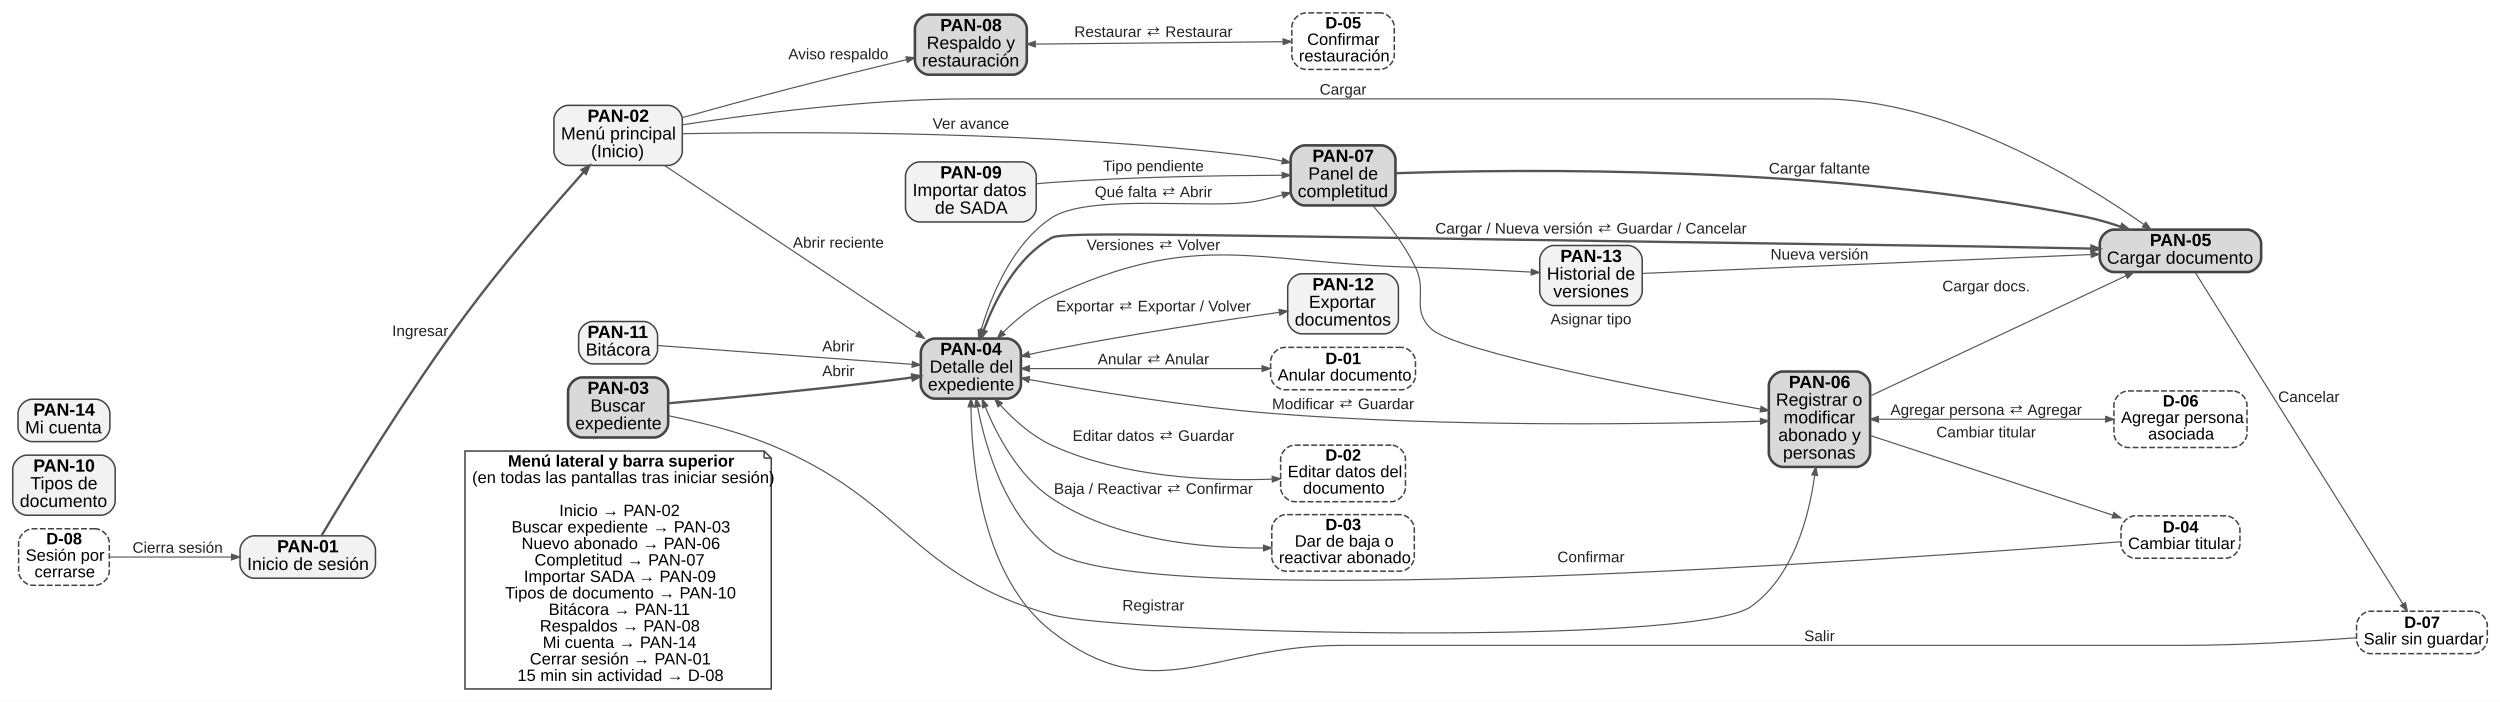
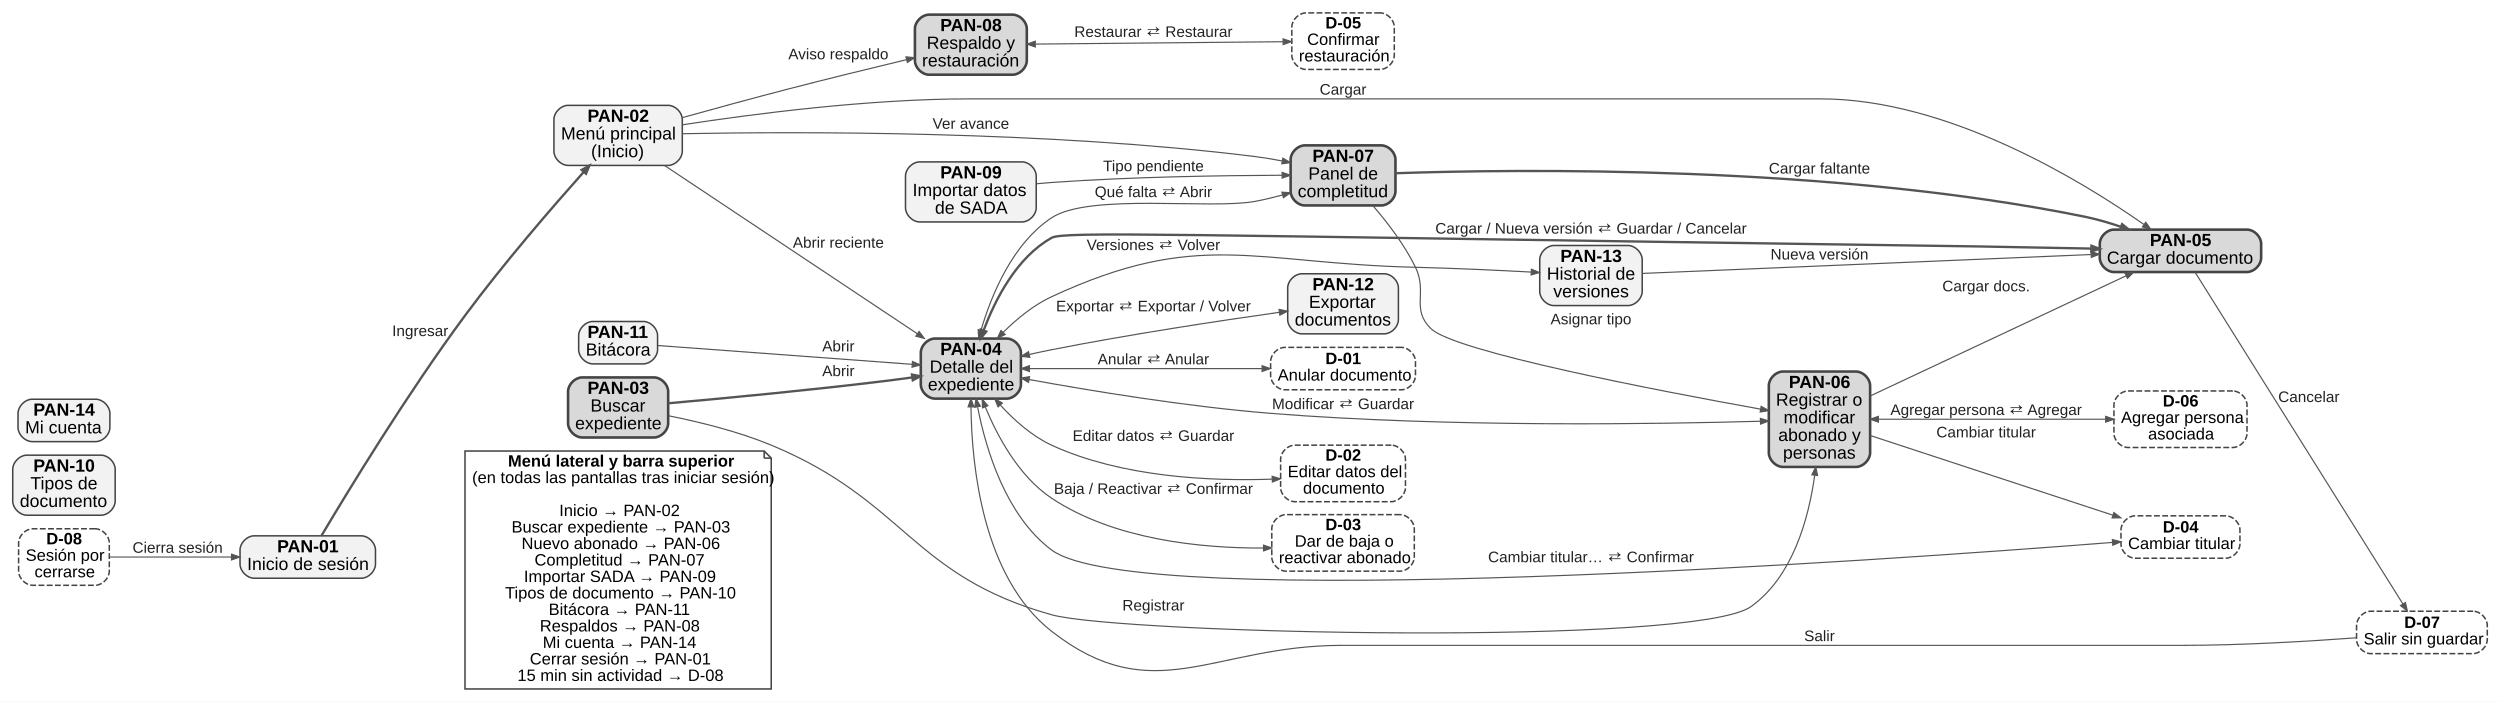
<svg xmlns="http://www.w3.org/2000/svg" width="2123pt" height="596pt" viewBox="0.00 0.00 2122.60 595.60">
  <g id="graph0" class="graph" transform="scale(1 1) rotate(0) translate(10.8 584.8)">
    <polygon fill="white" stroke="transparent" points="-10.8,10.8 -10.8,-584.8 2111.8,-584.8 2111.8,10.8 -10.8,10.8" />
    <g id="node1" class="node">
      <path fill="#f2f2f2" stroke="#444444" stroke-width="1.3" d="M296,-130C296,-130 205,-130 205,-130 199,-130 193,-124 193,-118 193,-118 193,-106 193,-106 193,-100 199,-94 205,-94 205,-94 296,-94 296,-94 302,-94 308,-100 308,-106 308,-106 308,-118 308,-118 308,-124 302,-130 296,-130" />
      <text text-anchor="start" x="224.5" y="-116" font-family="Arial" font-weight="bold" font-size="15.00">PAN-01</text>
      <text text-anchor="start" x="199" y="-101" font-family="Arial" font-size="15.00">Inicio de sesión</text>
    </g>
    <g id="node2" class="node">
      <path fill="#f2f2f2" stroke="#444444" stroke-width="1.3" d="M556.5,-495.5C556.5,-495.5 471.5,-495.5 471.5,-495.5 465.5,-495.5 459.5,-489.5 459.5,-483.5 459.5,-483.5 459.5,-456.5 459.5,-456.5 459.5,-450.5 465.5,-444.5 471.5,-444.5 471.5,-444.5 556.5,-444.5 556.5,-444.5 562.5,-444.5 568.5,-450.5 568.5,-456.5 568.5,-456.5 568.5,-483.5 568.5,-483.5 568.5,-489.5 562.5,-495.5 556.5,-495.5" />
      <text text-anchor="start" x="488" y="-481.5" font-family="Arial" font-weight="bold" font-size="15.00">PAN-02</text>
      <text text-anchor="start" x="465.5" y="-466.5" font-family="Arial" font-size="15.00">Menú principal</text>
      <text text-anchor="start" x="491" y="-451.5" font-family="Arial" font-size="15.00">(Inicio)</text>
    </g>
    <g id="edge2" class="edge">
      <path fill="none" stroke="#555555" stroke-width="2" d="M262.11,-130.06C283.69,-166.4 334.84,-250.58 384,-317 416.5,-360.91 457.73,-408.59 484.71,-438.85" />
      <polygon fill="#555555" stroke="#555555" stroke-width="2" points="483.09,-440.71 489.58,-444.29 486.74,-437.44 483.09,-440.71" />
      <text text-anchor="middle" x="346" y="-299.6" font-family="Arial" font-size="13.00" fill="#222222">Ingresar</text>
    </g>
    <g id="node23" class="node">
      <polygon fill="white" stroke="#444444" stroke-width="1.3" points="638,-202 384,-202 384,0 644,0 644,-196 638,-202" />
      <polyline fill="none" stroke="#444444" stroke-width="1.3" points="638,-202 638,-196 " />
      <polyline fill="none" stroke="#444444" stroke-width="1.3" points="644,-196 638,-196 " />
      <text text-anchor="start" x="420.5" y="-188.8" font-family="Arial" font-weight="bold" font-size="14.00">Menú lateral y barra superior</text>
      <text text-anchor="start" x="390" y="-174.8" font-family="Arial" font-size="14.00">(en todas las pantallas tras iniciar sesión)</text>
      <text text-anchor="start" x="464" y="-146.8" font-family="Arial" font-size="14.00">Inicio → PAN-02</text>
      <text text-anchor="start" x="423.5" y="-132.8" font-family="Arial" font-size="14.00">Buscar expediente → PAN-03</text>
      <text text-anchor="start" x="432" y="-118.8" font-family="Arial" font-size="14.00">Nuevo abonado → PAN-06</text>
      <text text-anchor="start" x="443" y="-104.8" font-family="Arial" font-size="14.00">Completitud → PAN-07</text>
      <text text-anchor="start" x="434" y="-90.8" font-family="Arial" font-size="14.00">Importar SADA → PAN-09</text>
      <text text-anchor="start" x="418" y="-76.8" font-family="Arial" font-size="14.00">Tipos de documento → PAN-10</text>
      <text text-anchor="start" x="455" y="-62.8" font-family="Arial" font-size="14.00">Bitácora → PAN-11</text>
      <text text-anchor="start" x="447.5" y="-48.8" font-family="Arial" font-size="14.00">Respaldos → PAN-08</text>
      <text text-anchor="start" x="450" y="-34.8" font-family="Arial" font-size="14.00">Mi cuenta → PAN-14</text>
      <text text-anchor="start" x="439" y="-20.8" font-family="Arial" font-size="14.00">Cerrar sesión → PAN-01</text>
      <text text-anchor="start" x="428.5" y="-6.8" font-family="Arial" font-size="14.00">15 min sin actividad → D-08</text>
    </g>
    <g id="node4" class="node">
      <path fill="#d9d9d9" stroke="#444444" stroke-width="2.2" d="M844,-297.5C844,-297.5 783,-297.5 783,-297.5 777,-297.5 771,-291.5 771,-285.5 771,-285.5 771,-258.5 771,-258.5 771,-252.5 777,-246.5 783,-246.5 783,-246.5 844,-246.5 844,-246.5 850,-246.5 856,-252.5 856,-258.5 856,-258.5 856,-285.5 856,-285.5 856,-291.5 850,-297.5 844,-297.5" />
      <text text-anchor="start" x="787.5" y="-283.5" font-family="Arial" font-weight="bold" font-size="15.00">PAN-04</text>
      <text text-anchor="start" x="778.5" y="-268.5" font-family="Arial" font-size="15.00">Detalle del</text>
      <text text-anchor="start" x="777" y="-253.5" font-family="Arial" font-size="15.00">expediente</text>
    </g>
    <g id="edge6" class="edge">
      <path fill="none" stroke="#555555" d="M553.59,-444.32C608.76,-407.6 709.95,-340.26 768.14,-301.52" />
      <polygon fill="#555555" stroke="#555555" points="769.51,-303.55 773.98,-297.64 766.8,-299.48 769.51,-303.55" />
      <text text-anchor="middle" x="701" y="-374.6" font-family="Arial" font-size="13.00" fill="#222222">Abrir reciente</text>
    </g>
    <g id="node5" class="node">
      <path fill="#d9d9d9" stroke="#444444" stroke-width="2.2" d="M1897,-390C1897,-390 1784,-390 1784,-390 1778,-390 1772,-384 1772,-378 1772,-378 1772,-366 1772,-366 1772,-360 1778,-354 1784,-354 1784,-354 1897,-354 1897,-354 1903,-354 1909,-360 1909,-366 1909,-366 1909,-378 1909,-378 1909,-384 1903,-390 1897,-390" />
      <text text-anchor="start" x="1814.5" y="-376" font-family="Arial" font-weight="bold" font-size="15.00">PAN-05</text>
      <text text-anchor="start" x="1778" y="-361" font-family="Arial" font-size="15.00">Cargar documento</text>
    </g>
    <g id="edge5" class="edge">
      <path fill="none" stroke="#555555" d="M568.57,-478.97C628,-488.12 726.82,-501 812.5,-501 812.5,-501 812.5,-501 1535,-501 1643.08,-501 1756.86,-431.25 1809.51,-394.33" />
      <polygon fill="#555555" stroke="#555555" points="1811.03,-396.25 1815.32,-390.21 1808.2,-392.26 1811.03,-396.25" />
      <text text-anchor="middle" x="1129.5" y="-504.6" font-family="Arial" font-size="13.00" fill="#222222">Cargar</text>
    </g>
    <g id="node7" class="node">
      <path fill="#d9d9d9" stroke="#444444" stroke-width="2.2" d="M1162,-461.5C1162,-461.5 1097,-461.5 1097,-461.5 1091,-461.5 1085,-455.5 1085,-449.5 1085,-449.5 1085,-422.5 1085,-422.5 1085,-416.5 1091,-410.5 1097,-410.5 1097,-410.5 1162,-410.5 1162,-410.5 1168,-410.5 1174,-416.5 1174,-422.5 1174,-422.5 1174,-449.5 1174,-449.5 1174,-455.5 1168,-461.5 1162,-461.5" />
      <text text-anchor="start" x="1103.5" y="-447.5" font-family="Arial" font-weight="bold" font-size="15.00">PAN-07</text>
      <text text-anchor="start" x="1100" y="-432.5" font-family="Arial" font-size="15.00">Panel de</text>
      <text text-anchor="start" x="1091" y="-417.5" font-family="Arial" font-size="15.00">completitud</text>
    </g>
    <g id="edge4" class="edge">
      <path fill="none" stroke="#555555" d="M568.52,-471.41C665.79,-473.26 877.91,-474.04 1055,-452 1062.44,-451.07 1070.24,-449.76 1077.87,-448.27" />
      <polygon fill="#555555" stroke="#555555" points="1078.43,-450.66 1084.81,-446.87 1077.46,-445.86 1078.43,-450.66" />
      <text text-anchor="middle" x="813.5" y="-475.6" font-family="Arial" font-size="13.00" fill="#222222">Ver avance</text>
    </g>
    <g id="node8" class="node">
      <path fill="#d9d9d9" stroke="#444444" stroke-width="2.2" d="M849,-572.5C849,-572.5 778,-572.5 778,-572.5 772,-572.5 766,-566.5 766,-560.5 766,-560.5 766,-533.5 766,-533.5 766,-527.5 772,-521.5 778,-521.5 778,-521.5 849,-521.5 849,-521.5 855,-521.5 861,-527.5 861,-533.5 861,-533.5 861,-560.5 861,-560.5 861,-566.5 855,-572.5 849,-572.5" />
      <text text-anchor="start" x="787.5" y="-558.5" font-family="Arial" font-weight="bold" font-size="15.00">PAN-08</text>
      <text text-anchor="start" x="776" y="-543.5" font-family="Arial" font-size="15.00">Respaldo y</text>
      <text text-anchor="start" x="772" y="-528.5" font-family="Arial" font-size="15.00">restauración</text>
    </g>
    <g id="edge3" class="edge">
      <path fill="none" stroke="#555555" d="M568.51,-485.08C595.07,-492.47 627.68,-501.39 657,-509 690.74,-517.76 728.76,-527.05 758.75,-534.26" />
      <polygon fill="#555555" stroke="#555555" points="758.42,-536.7 765.8,-535.95 759.57,-531.94 758.42,-536.7" />
      <text text-anchor="middle" x="701" y="-534.6" font-family="Arial" font-size="13.00" fill="#222222">Aviso respaldo</text>
    </g>
    <g id="node3" class="node">
      <path fill="#d9d9d9" stroke="#444444" stroke-width="2.2" d="M544.5,-264.5C544.5,-264.5 483.5,-264.5 483.5,-264.5 477.5,-264.5 471.5,-258.5 471.5,-252.5 471.5,-252.5 471.5,-225.5 471.5,-225.5 471.5,-219.5 477.5,-213.5 483.5,-213.5 483.5,-213.5 544.5,-213.5 544.5,-213.5 550.5,-213.5 556.5,-219.5 556.5,-225.5 556.5,-225.5 556.5,-252.5 556.5,-252.5 556.5,-258.5 550.5,-264.5 544.5,-264.5" />
      <text text-anchor="start" x="488" y="-250.5" font-family="Arial" font-weight="bold" font-size="15.00">PAN-03</text>
      <text text-anchor="start" x="490.5" y="-235.5" font-family="Arial" font-size="15.00">Buscar</text>
      <text text-anchor="start" x="477.5" y="-220.5" font-family="Arial" font-size="15.00">expediente</text>
    </g>
    <g id="edge7" class="edge">
      <path fill="none" stroke="#555555" stroke-width="2" d="M556.62,-242.56C602.74,-246.65 679.29,-253.85 745,-262 751,-262.74 757.29,-263.59 763.52,-264.46" />
      <polygon fill="#555555" stroke="#555555" stroke-width="2" points="763.5,-266.94 770.77,-265.5 764.19,-262.09 763.5,-266.94" />
      <text text-anchor="middle" x="701" y="-265.6" font-family="Arial" font-size="13.00" fill="#222222">Abrir</text>
    </g>
    <g id="node6" class="node">
      <path fill="#d9d9d9" stroke="#444444" stroke-width="2.2" d="M1565,-269.5C1565,-269.5 1503,-269.5 1503,-269.5 1497,-269.5 1491,-263.5 1491,-257.5 1491,-257.5 1491,-200.5 1491,-200.5 1491,-194.5 1497,-188.5 1503,-188.5 1503,-188.5 1565,-188.5 1565,-188.5 1571,-188.5 1577,-194.5 1577,-200.5 1577,-200.5 1577,-257.5 1577,-257.5 1577,-263.5 1571,-269.5 1565,-269.5" />
      <text text-anchor="start" x="1508" y="-255.5" font-family="Arial" font-weight="bold" font-size="15.00">PAN-06</text>
      <text text-anchor="start" x="1497" y="-240.5" font-family="Arial" font-size="15.00">Registrar o</text>
      <text text-anchor="start" x="1503.5" y="-225.5" font-family="Arial" font-size="15.00">modificar</text>
      <text text-anchor="start" x="1499" y="-210.5" font-family="Arial" font-size="15.00">abonado y</text>
      <text text-anchor="start" x="1503" y="-195.5" font-family="Arial" font-size="15.00">personas</text>
    </g>
    <g id="edge8" class="edge">
      <path fill="none" stroke="#555555" d="M556.68,-231.97C582.45,-226.83 615.87,-218.68 644,-207 758.18,-159.58 762.91,-96.22 882,-63 940.18,-46.77 1428.26,-35.8 1476,-70 1511.2,-95.21 1524.76,-144.24 1529.93,-181.22" />
      <polygon fill="#555555" stroke="#555555" points="1527.53,-181.81 1530.85,-188.44 1532.39,-181.19 1527.53,-181.81" />
      <text text-anchor="middle" x="968.5" y="-66.6" font-family="Arial" font-size="13.00" fill="#222222">Registrar</text>
    </g>
    <g id="edge9" class="edge">
      <path fill="none" stroke="#555555" stroke-width="2" d="M824.36,-304.52C834.27,-330.9 852.4,-366.36 882,-383 892.15,-388.71 981.09,-385.41 1579,-377 1659,-375.88 1679.01,-375.66 1759,-374 1760.83,-373.96 1762.69,-373.92 1764.57,-373.88" />
      <polygon fill="#555555" stroke="#555555" stroke-width="2" points="826.57,-303.43 821.9,-297.68 821.96,-305.1 826.57,-303.43" />
      <polygon fill="#555555" stroke="#555555" stroke-width="2" points="1764.92,-376.32 1771.86,-373.72 1764.81,-371.43 1764.92,-376.32" />
      <text text-anchor="middle" x="1340" y="-386.6" font-family="Arial" font-size="13.00" fill="#222222">Cargar / Nueva versión ⇄ Guardar / Cancelar</text>
    </g>
    <g id="edge11" class="edge">
      <path fill="none" stroke="#555555" d="M862.98,-262.7C913.83,-253.42 996.19,-239.74 1068,-234 1219.12,-221.92 1398.73,-224.87 1483.73,-227.3" />
      <polygon fill="#555555" stroke="#555555" points="862.46,-260.3 856.01,-263.98 863.34,-265.12 862.46,-260.3" />
      <polygon fill="#555555" stroke="#555555" points="1483.84,-229.76 1490.91,-227.51 1483.99,-224.86 1483.84,-229.76" />
      <text text-anchor="middle" x="1129.5" y="-237.6" font-family="Arial" font-size="13.00" fill="#222222">Modificar ⇄ Guardar</text>
    </g>
-     <g id="edge13" class="edge">
+     <g id="edge14" class="edge">
      <path fill="none" stroke="#555555" d="M822.14,-304.66C831.06,-334.85 849,-378.23 882,-400 914.2,-421.24 1017.09,-406.88 1055,-414 1062.52,-415.41 1070.36,-417.3 1078,-419.37" />
      <polygon fill="#555555" stroke="#555555" points="824.43,-303.74 820.16,-297.67 819.71,-305.07 824.43,-303.74" />
      <polygon fill="#555555" stroke="#555555" points="1077.55,-421.79 1084.95,-421.33 1078.88,-417.07 1077.55,-421.79" />
      <text text-anchor="middle" x="968.5" y="-417.6" font-family="Arial" font-size="13.00" fill="#222222">Qué falta ⇄ Abrir</text>
    </g>
    <g id="node12" class="node">
      <path fill="#f2f2f2" stroke="#444444" stroke-width="1.3" d="M1164.5,-352.5C1164.5,-352.5 1094.5,-352.5 1094.5,-352.5 1088.5,-352.5 1082.5,-346.5 1082.5,-340.5 1082.5,-340.5 1082.5,-313.5 1082.5,-313.5 1082.5,-307.5 1088.5,-301.5 1094.5,-301.5 1094.5,-301.5 1164.5,-301.5 1164.5,-301.5 1170.5,-301.5 1176.5,-307.5 1176.5,-313.5 1176.5,-313.5 1176.5,-340.5 1176.5,-340.5 1176.5,-346.5 1170.5,-352.5 1164.5,-352.5" />
      <text text-anchor="start" x="1103.5" y="-338.5" font-family="Arial" font-weight="bold" font-size="15.00">PAN-12</text>
      <text text-anchor="start" x="1100.5" y="-323.5" font-family="Arial" font-size="15.00">Exportar</text>
      <text text-anchor="start" x="1088.5" y="-308.5" font-family="Arial" font-size="15.00">documentos</text>
    </g>
-     <g id="edge12" class="edge">
+     <g id="edge13" class="edge">
      <path fill="none" stroke="#555555" d="M863.02,-283.97C869.39,-285.4 875.84,-286.78 882,-288 948.24,-301.07 1025.18,-312.68 1075.24,-319.76" />
      <polygon fill="#555555" stroke="#555555" points="863.53,-281.57 856.16,-282.4 862.44,-286.35 863.53,-281.57" />
      <polygon fill="#555555" stroke="#555555" points="1075.16,-322.23 1082.43,-320.78 1075.84,-317.37 1075.16,-322.23" />
      <text text-anchor="middle" x="968.5" y="-320.6" font-family="Arial" font-size="13.00" fill="#222222">Exportar ⇄ Exportar / Volver</text>
    </g>
    <g id="node13" class="node">
      <path fill="#f2f2f2" stroke="#444444" stroke-width="1.3" d="M1371.5,-376.5C1371.5,-376.5 1308.5,-376.5 1308.5,-376.5 1302.5,-376.5 1296.5,-370.5 1296.5,-364.5 1296.5,-364.5 1296.5,-337.5 1296.5,-337.5 1296.5,-331.5 1302.5,-325.5 1308.5,-325.5 1308.5,-325.5 1371.5,-325.5 1371.5,-325.5 1377.5,-325.5 1383.5,-331.5 1383.5,-337.5 1383.5,-337.5 1383.5,-364.5 1383.5,-364.5 1383.5,-370.5 1377.5,-376.5 1371.5,-376.5" />
      <text text-anchor="start" x="1314" y="-362.5" font-family="Arial" font-weight="bold" font-size="15.00">PAN-13</text>
      <text text-anchor="start" x="1302.5" y="-347.5" font-family="Arial" font-size="15.00">Historial de</text>
      <text text-anchor="start" x="1308" y="-332.5" font-family="Arial" font-size="15.00">versiones</text>
    </g>
    <g id="edge10" class="edge">
      <path fill="none" stroke="#555555" d="M841.01,-302.82C852.45,-314.14 866.72,-325.91 882,-333 1006.99,-390.97 1053.26,-361.26 1191,-358 1223.72,-357.23 1260.46,-355.49 1289.16,-353.95" />
      <polygon fill="#555555" stroke="#555555" points="842.61,-300.95 835.96,-297.67 839.11,-304.38 842.61,-300.95" />
      <polygon fill="#555555" stroke="#555555" points="1289.42,-356.38 1296.27,-353.56 1289.15,-351.49 1289.42,-356.38" />
      <text text-anchor="middle" x="968.5" y="-372.6" font-family="Arial" font-size="13.00" fill="#222222">Versiones ⇄ Volver</text>
    </g>
    <g id="node15" class="node">
      <path fill="white" stroke="#444444" stroke-width="1.3" stroke-dasharray="5,2" d="M1179,-290C1179,-290 1080,-290 1080,-290 1074,-290 1068,-284 1068,-278 1068,-278 1068,-266 1068,-266 1068,-260 1074,-254 1080,-254 1080,-254 1179,-254 1179,-254 1185,-254 1191,-260 1191,-266 1191,-266 1191,-278 1191,-278 1191,-284 1185,-290 1179,-290" />
      <text text-anchor="start" x="1114.5" y="-275.8" font-family="Arial" font-weight="bold" font-size="14.00">D-01</text>
      <text text-anchor="start" x="1074" y="-261.8" font-family="Arial" font-size="14.00">Anular documento</text>
    </g>
-     <g id="edge14" class="edge">
+     <g id="edge15" class="edge">
      <path fill="none" stroke="#555555" d="M863.41,-272C916.37,-272 1001.24,-272 1060.64,-272" />
      <polygon fill="#555555" stroke="#555555" points="863.2,-269.55 856.2,-272 863.2,-274.45 863.2,-269.55" />
      <polygon fill="#555555" stroke="#555555" points="1060.76,-274.45 1067.76,-272 1060.76,-269.55 1060.76,-274.45" />
      <text text-anchor="middle" x="968.5" y="-275.6" font-family="Arial" font-size="13.00" fill="#222222">Anular ⇄ Anular</text>
    </g>
    <g id="node16" class="node">
      <path fill="white" stroke="#444444" stroke-width="1.3" stroke-dasharray="5,2" d="M1170.5,-207C1170.5,-207 1088.5,-207 1088.5,-207 1082.5,-207 1076.5,-201 1076.5,-195 1076.5,-195 1076.5,-171 1076.5,-171 1076.5,-165 1082.5,-159 1088.5,-159 1088.5,-159 1170.5,-159 1170.5,-159 1176.5,-159 1182.5,-165 1182.5,-171 1182.5,-171 1182.5,-195 1182.5,-195 1182.5,-201 1176.5,-207 1170.5,-207" />
      <text text-anchor="start" x="1114.5" y="-193.8" font-family="Arial" font-weight="bold" font-size="14.00">D-02</text>
      <text text-anchor="start" x="1082.5" y="-179.8" font-family="Arial" font-size="14.00">Editar datos del</text>
      <text text-anchor="start" x="1095.5" y="-165.8" font-family="Arial" font-size="14.00">documento</text>
    </g>
-     <g id="edge15" class="edge">
+     <g id="edge16" class="edge">
      <path fill="none" stroke="#555555" d="M838.56,-240.97C850.23,-228.23 865.32,-214.69 882,-207 941.49,-179.59 1017.46,-176.3 1069.24,-178.13" />
      <polygon fill="#555555" stroke="#555555" points="836.59,-239.5 833.78,-246.37 840.26,-242.75 836.59,-239.5" />
      <polygon fill="#555555" stroke="#555555" points="1069.29,-180.59 1076.38,-178.42 1069.49,-175.69 1069.29,-180.59" />
      <text text-anchor="middle" x="968.5" y="-210.6" font-family="Arial" font-size="13.00" fill="#222222">Editar datos ⇄ Guardar</text>
    </g>
    <g id="node17" class="node">
      <path fill="white" stroke="#444444" stroke-width="1.3" stroke-dasharray="5,2" d="M1178,-148C1178,-148 1081,-148 1081,-148 1075,-148 1069,-142 1069,-136 1069,-136 1069,-112 1069,-112 1069,-106 1075,-100 1081,-100 1081,-100 1178,-100 1178,-100 1184,-100 1190,-106 1190,-112 1190,-112 1190,-136 1190,-136 1190,-142 1184,-148 1178,-148" />
      <text text-anchor="start" x="1114.5" y="-134.8" font-family="Arial" font-weight="bold" font-size="14.00">D-03</text>
      <text text-anchor="start" x="1088.5" y="-120.8" font-family="Arial" font-size="14.00">Dar de baja o</text>
      <text text-anchor="start" x="1075" y="-106.8" font-family="Arial" font-size="14.00">reactivar abonado</text>
    </g>
-     <g id="edge16" class="edge">
+     <g id="edge17" class="edge">
      <path fill="none" stroke="#555555" d="M825.7,-239.48C836.19,-214.16 854.42,-180.33 882,-162 935.23,-126.61 1009.04,-119.4 1061.99,-119.64" />
      <polygon fill="#555555" stroke="#555555" points="823.4,-238.64 823.08,-246.05 827.95,-240.46 823.4,-238.64" />
      <polygon fill="#555555" stroke="#555555" points="1061.97,-122.09 1068.99,-119.71 1062.02,-117.19 1061.97,-122.09" />
      <text text-anchor="middle" x="968.5" y="-165.6" font-family="Arial" font-size="13.00" fill="#222222">Baja / Reactivar ⇄ Confirmar</text>
    </g>
+     <g id="node18" class="node">
+       <path fill="white" stroke="#444444" stroke-width="1.3" stroke-dasharray="5,2" d="M1879,-147C1879,-147 1802,-147 1802,-147 1796,-147 1790,-141 1790,-135 1790,-135 1790,-123 1790,-123 1790,-117 1796,-111 1802,-111 1802,-111 1879,-111 1879,-111 1885,-111 1891,-117 1891,-123 1891,-123 1891,-135 1891,-135 1891,-141 1885,-147 1879,-147" />
+       <text text-anchor="start" x="1825.5" y="-132.8" font-family="Arial" font-weight="bold" font-size="14.00">D-04</text>
+       <text text-anchor="start" x="1796" y="-118.8" font-family="Arial" font-size="14.00">Cambiar titular</text>
+     </g>
+     <g id="edge12" class="edge">
+       <path fill="none" stroke="#555555" d="M819.26,-239.17C826.31,-203.3 843.18,-147.09 882,-118 953.95,-64.09 1588.02,-109.15 1782.82,-124.41" />
+       <polygon fill="#555555" stroke="#555555" points="816.77,-239.17 817.9,-246.5 821.59,-240.06 816.77,-239.17" />
+       <polygon fill="#555555" stroke="#555555" points="1782.67,-126.85 1789.84,-124.96 1783.06,-121.97 1782.67,-126.85" />
+       <text text-anchor="middle" x="1340" y="-107.6" font-family="Arial" font-size="13.00" fill="#222222">Cambiar titular… ⇄ Confirmar</text>
+     </g>
    <g id="node21" class="node">
      <path fill="white" stroke="#444444" stroke-width="1.3" stroke-dasharray="5,2" d="M2089,-66C2089,-66 2002,-66 2002,-66 1996,-66 1990,-60 1990,-54 1990,-54 1990,-42 1990,-42 1990,-36 1996,-30 2002,-30 2002,-30 2089,-30 2089,-30 2095,-30 2101,-36 2101,-42 2101,-42 2101,-54 2101,-54 2101,-60 2095,-66 2089,-66" />
      <text text-anchor="start" x="2030.5" y="-51.8" font-family="Arial" font-weight="bold" font-size="14.00">D-07</text>
      <text text-anchor="start" x="1996" y="-37.8" font-family="Arial" font-size="14.00">Salir sin guardar</text>
    </g>
-     <g id="edge17" class="edge">
+     <g id="edge18" class="edge">
      <path fill="none" stroke="#555555" d="M1853,-353.65C1887.54,-298.52 1990.43,-134.31 2029.35,-72.18" />
      <polygon fill="#555555" stroke="#555555" points="2031.49,-73.38 2033.13,-66.15 2027.34,-70.78 2031.49,-73.38" />
      <text text-anchor="middle" x="1949.5" y="-243.6" font-family="Arial" font-size="13.00" fill="#222222">Cancelar</text>
    </g>
    <g id="edge22" class="edge">
      <path fill="none" stroke="#555555" d="M1577.02,-248.73C1634.05,-275.51 1735.54,-323.18 1794.21,-350.73" />
      <polygon fill="#555555" stroke="#555555" points="1793.42,-353.07 1800.8,-353.82 1795.5,-348.63 1793.42,-353.07" />
      <text text-anchor="middle" x="1675.5" y="-337.6" font-family="Arial" font-size="13.00" fill="#222222">Cargar docs.</text>
    </g>
-     <g id="node18" class="node">
-       <path fill="white" stroke="#444444" stroke-width="1.3" stroke-dasharray="5,2" d="M1879,-147C1879,-147 1802,-147 1802,-147 1796,-147 1790,-141 1790,-135 1790,-135 1790,-123 1790,-123 1790,-117 1796,-111 1802,-111 1802,-111 1879,-111 1879,-111 1885,-111 1891,-117 1891,-123 1891,-123 1891,-135 1891,-135 1891,-141 1885,-147 1879,-147" />
-       <text text-anchor="start" x="1825.5" y="-132.8" font-family="Arial" font-weight="bold" font-size="14.00">D-04</text>
-       <text text-anchor="start" x="1796" y="-118.8" font-family="Arial" font-size="14.00">Cambiar titular</text>
-     </g>
-     <g id="edge19" class="edge">
+     <g id="edge20" class="edge">
      <path fill="none" stroke="#555555" d="M1577.02,-215.2C1630.59,-197.61 1723.4,-167.13 1783.09,-147.53" />
      <polygon fill="#555555" stroke="#555555" points="1783.95,-149.82 1789.84,-145.31 1782.42,-145.17 1783.95,-149.82" />
      <text text-anchor="middle" x="1675.5" y="-213.6" font-family="Arial" font-size="13.00" fill="#222222">Cambiar titular</text>
    </g>
    <g id="node20" class="node">
      <path fill="white" stroke="#444444" stroke-width="1.3" stroke-dasharray="5,2" d="M1885,-253C1885,-253 1796,-253 1796,-253 1790,-253 1784,-247 1784,-241 1784,-241 1784,-217 1784,-217 1784,-211 1790,-205 1796,-205 1796,-205 1885,-205 1885,-205 1891,-205 1897,-211 1897,-217 1897,-217 1897,-241 1897,-241 1897,-247 1891,-253 1885,-253" />
      <text text-anchor="start" x="1825.5" y="-239.8" font-family="Arial" font-weight="bold" font-size="14.00">D-06</text>
      <text text-anchor="start" x="1790" y="-225.8" font-family="Arial" font-size="14.00">Agregar persona</text>
      <text text-anchor="start" x="1813" y="-211.8" font-family="Arial" font-size="14.00">asociada</text>
    </g>
    <g id="edge21" class="edge">
      <path fill="none" stroke="#555555" d="M1584.17,-229C1636.59,-229 1719.73,-229 1776.81,-229" />
      <polygon fill="#555555" stroke="#555555" points="1584.02,-226.55 1577.02,-229 1584.02,-231.45 1584.02,-226.55" />
      <polygon fill="#555555" stroke="#555555" points="1776.99,-231.45 1783.99,-229 1776.99,-226.55 1776.99,-231.45" />
      <text text-anchor="middle" x="1675.5" y="-232.6" font-family="Arial" font-size="13.00" fill="#222222">Agregar persona ⇄ Agregar</text>
    </g>
    <g id="edge23" class="edge">
      <path fill="none" stroke="#555555" stroke-width="2" d="M1174.1,-437.87C1277.08,-441.37 1542.95,-444.95 1759,-401 1769.17,-398.93 1779.79,-395.83 1789.85,-392.42" />
      <polygon fill="#555555" stroke="#555555" stroke-width="2" points="1790.92,-394.64 1796.71,-390.01 1789.3,-390.01 1790.92,-394.64" />
      <text text-anchor="middle" x="1534" y="-437.6" font-family="Arial" font-size="13.00" fill="#222222">Cargar faltante</text>
    </g>
    <g id="edge24" class="edge">
      <path fill="none" stroke="#555555" d="M1154.76,-410.42C1167.23,-396.01 1181.71,-377.11 1191,-358 1201.41,-336.57 1187.03,-322.72 1204,-306 1223.94,-286.36 1397.06,-253.2 1483.84,-237.6" />
      <polygon fill="#555555" stroke="#555555" points="1484.49,-239.97 1490.95,-236.32 1483.63,-235.15 1484.49,-239.97" />
      <text text-anchor="middle" x="1340" y="-309.6" font-family="Arial" font-size="13.00" fill="#222222">Asignar tipo</text>
    </g>
    <g id="node19" class="node">
      <path fill="white" stroke="#444444" stroke-width="1.3" stroke-dasharray="5,2" d="M1161,-574C1161,-574 1098,-574 1098,-574 1092,-574 1086,-568 1086,-562 1086,-562 1086,-538 1086,-538 1086,-532 1092,-526 1098,-526 1098,-526 1161,-526 1161,-526 1167,-526 1173,-532 1173,-538 1173,-538 1173,-562 1173,-562 1173,-568 1167,-574 1161,-574" />
      <text text-anchor="start" x="1114.5" y="-560.8" font-family="Arial" font-weight="bold" font-size="14.00">D-05</text>
      <text text-anchor="start" x="1099" y="-546.8" font-family="Arial" font-size="14.00">Confirmar</text>
      <text text-anchor="start" x="1092" y="-532.8" font-family="Arial" font-size="14.00">restauración</text>
    </g>
    <g id="edge25" class="edge">
      <path fill="none" stroke="#555555" d="M868.48,-547.52C927.43,-548.08 1021.1,-548.97 1078.46,-549.52" />
      <polygon fill="#555555" stroke="#555555" points="868.19,-545.06 861.17,-547.45 868.15,-549.96 868.19,-545.06" />
      <polygon fill="#555555" stroke="#555555" points="1078.59,-551.97 1085.61,-549.59 1078.64,-547.07 1078.59,-551.97" />
      <text text-anchor="middle" x="968.5" y="-553.6" font-family="Arial" font-size="13.00" fill="#222222">Restaurar ⇄ Restaurar</text>
    </g>
    <g id="node9" class="node">
      <path fill="#f2f2f2" stroke="#444444" stroke-width="1.3" d="M857,-447.5C857,-447.5 770,-447.5 770,-447.5 764,-447.5 758,-441.5 758,-435.5 758,-435.5 758,-408.5 758,-408.5 758,-402.5 764,-396.5 770,-396.5 770,-396.5 857,-396.5 857,-396.5 863,-396.5 869,-402.5 869,-408.5 869,-408.5 869,-435.5 869,-435.5 869,-441.5 863,-447.5 857,-447.5" />
      <text text-anchor="start" x="787.5" y="-433.5" font-family="Arial" font-weight="bold" font-size="15.00">PAN-09</text>
      <text text-anchor="start" x="764" y="-418.5" font-family="Arial" font-size="15.00">Importar datos</text>
      <text text-anchor="start" x="783" y="-403.5" font-family="Arial" font-size="15.00">de SADA</text>
    </g>
    <g id="edge26" class="edge">
      <path fill="none" stroke="#555555" d="M869.35,-428.94C873.63,-429.34 877.88,-429.71 882,-430 949.56,-434.82 1027.77,-435.97 1077.65,-436.15" />
      <polygon fill="#555555" stroke="#555555" points="1077.8,-438.6 1084.8,-436.17 1077.81,-433.7 1077.8,-438.6" />
      <text text-anchor="middle" x="968.5" y="-439.6" font-family="Arial" font-size="13.00" fill="#222222">Tipo pendiente</text>
    </g>
    <g id="node10" class="node">
      <path fill="#f2f2f2" stroke="#444444" stroke-width="1.3" d="M75,-198.5C75,-198.5 12,-198.5 12,-198.5 6,-198.5 0,-192.5 0,-186.5 0,-186.5 0,-159.5 0,-159.5 0,-153.5 6,-147.5 12,-147.5 12,-147.5 75,-147.5 75,-147.5 81,-147.5 87,-153.5 87,-159.5 87,-159.5 87,-186.5 87,-186.5 87,-192.5 81,-198.5 75,-198.5" />
      <text text-anchor="start" x="17.5" y="-184.5" font-family="Arial" font-weight="bold" font-size="15.00">PAN-10</text>
      <text text-anchor="start" x="15" y="-169.5" font-family="Arial" font-size="15.00">Tipos de</text>
      <text text-anchor="start" x="6" y="-154.5" font-family="Arial" font-size="15.00">documento</text>
    </g>
    <g id="node11" class="node">
      <path fill="#f2f2f2" stroke="#444444" stroke-width="1.3" d="M535.5,-312C535.5,-312 492.5,-312 492.5,-312 486.5,-312 480.5,-306 480.5,-300 480.5,-300 480.5,-288 480.5,-288 480.5,-282 486.5,-276 492.5,-276 492.5,-276 535.5,-276 535.5,-276 541.5,-276 547.5,-282 547.5,-288 547.5,-288 547.5,-300 547.5,-300 547.5,-306 541.5,-312 535.5,-312" />
      <text text-anchor="start" x="488" y="-298" font-family="Arial" font-weight="bold" font-size="15.00">PAN-11</text>
      <text text-anchor="start" x="486.5" y="-283" font-family="Arial" font-size="15.00">Bitácora</text>
    </g>
    <g id="edge27" class="edge">
      <path fill="none" stroke="#555555" d="M547.69,-291.58C599.91,-287.72 702.45,-280.14 763.48,-275.63" />
      <polygon fill="#555555" stroke="#555555" points="763.91,-278.05 770.71,-275.09 763.55,-273.16 763.91,-278.05" />
      <text text-anchor="middle" x="701" y="-286.6" font-family="Arial" font-size="13.00" fill="#222222">Abrir</text>
    </g>
    <g id="edge28" class="edge">
      <path fill="none" stroke="#555555" d="M1383.5,-352.79C1468.09,-356.35 1658.47,-364.37 1764.54,-368.84" />
      <polygon fill="#555555" stroke="#555555" points="1764.62,-371.3 1771.71,-369.14 1764.82,-366.4 1764.62,-371.3" />
      <text text-anchor="middle" x="1534" y="-364.6" font-family="Arial" font-size="13.00" fill="#222222">Nueva versión</text>
    </g>
    <g id="node14" class="node">
      <path fill="#f2f2f2" stroke="#444444" stroke-width="1.3" d="M70.5,-246C70.5,-246 16.5,-246 16.5,-246 10.5,-246 4.5,-240 4.5,-234 4.5,-234 4.5,-222 4.5,-222 4.5,-216 10.5,-210 16.5,-210 16.5,-210 70.5,-210 70.5,-210 76.5,-210 82.5,-216 82.5,-222 82.5,-222 82.5,-234 82.5,-234 82.5,-240 76.5,-246 70.5,-246" />
      <text text-anchor="start" x="17.5" y="-232" font-family="Arial" font-weight="bold" font-size="15.00">PAN-14</text>
      <text text-anchor="start" x="10.5" y="-217" font-family="Arial" font-size="15.00">Mi cuenta</text>
    </g>
-     <g id="edge20" class="edge">
-       <path fill="none" stroke="#555555" d="M1789.84,-124.96C1603.78,-110.27 954.84,-63.42 882,-118 843.18,-147.09 826.31,-203.3 819.26,-239.17" />
-       <polygon fill="#555555" stroke="#555555" points="816.77,-239.17 817.9,-246.5 821.59,-240.06 816.77,-239.17" />
-       <text text-anchor="middle" x="1340" y="-107.6" font-family="Arial" font-size="13.00" fill="#222222">Confirmar</text>
-     </g>
-     <g id="edge18" class="edge">
+     <g id="edge19" class="edge">
      <path fill="none" stroke="#555555" d="M1989.83,-43.43C1949,-40.41 1891.8,-37 1841.5,-37 1128.5,-37 1128.5,-37 1128.5,-37 1018.81,-37 968.46,18.49 882,-49 823.5,-94.66 814.18,-189.42 813.6,-239.44" />
      <polygon fill="#555555" stroke="#555555" points="811.15,-239.48 813.57,-246.49 816.05,-239.5 811.15,-239.48" />
      <text text-anchor="middle" x="1534" y="-40.6" font-family="Arial" font-size="13.00" fill="#222222">Salir</text>
    </g>
    <g id="node22" class="node">
      <path fill="white" stroke="#444444" stroke-width="1.3" stroke-dasharray="5,2" d="M70,-136C70,-136 17,-136 17,-136 11,-136 5,-130 5,-124 5,-124 5,-100 5,-100 5,-94 11,-88 17,-88 17,-88 70,-88 70,-88 76,-88 82,-94 82,-100 82,-100 82,-124 82,-124 82,-130 76,-136 70,-136" />
      <text text-anchor="start" x="28.5" y="-122.8" font-family="Arial" font-weight="bold" font-size="14.00">D-08</text>
      <text text-anchor="start" x="11" y="-108.8" font-family="Arial" font-size="14.00">Sesión por</text>
      <text text-anchor="start" x="18.5" y="-94.8" font-family="Arial" font-size="14.00">cerrarse</text>
    </g>
    <g id="edge29" class="edge">
      <path fill="none" stroke="#555555" d="M82.1,-112C111.02,-112 151.65,-112 185.64,-112" />
      <polygon fill="#555555" stroke="#555555" points="185.79,-114.45 192.79,-112 185.79,-109.55 185.79,-114.45" />
      <text text-anchor="middle" x="140" y="-115.6" font-family="Arial" font-size="13.00" fill="#222222">Cierra sesión</text>
    </g>
  </g>
</svg>
